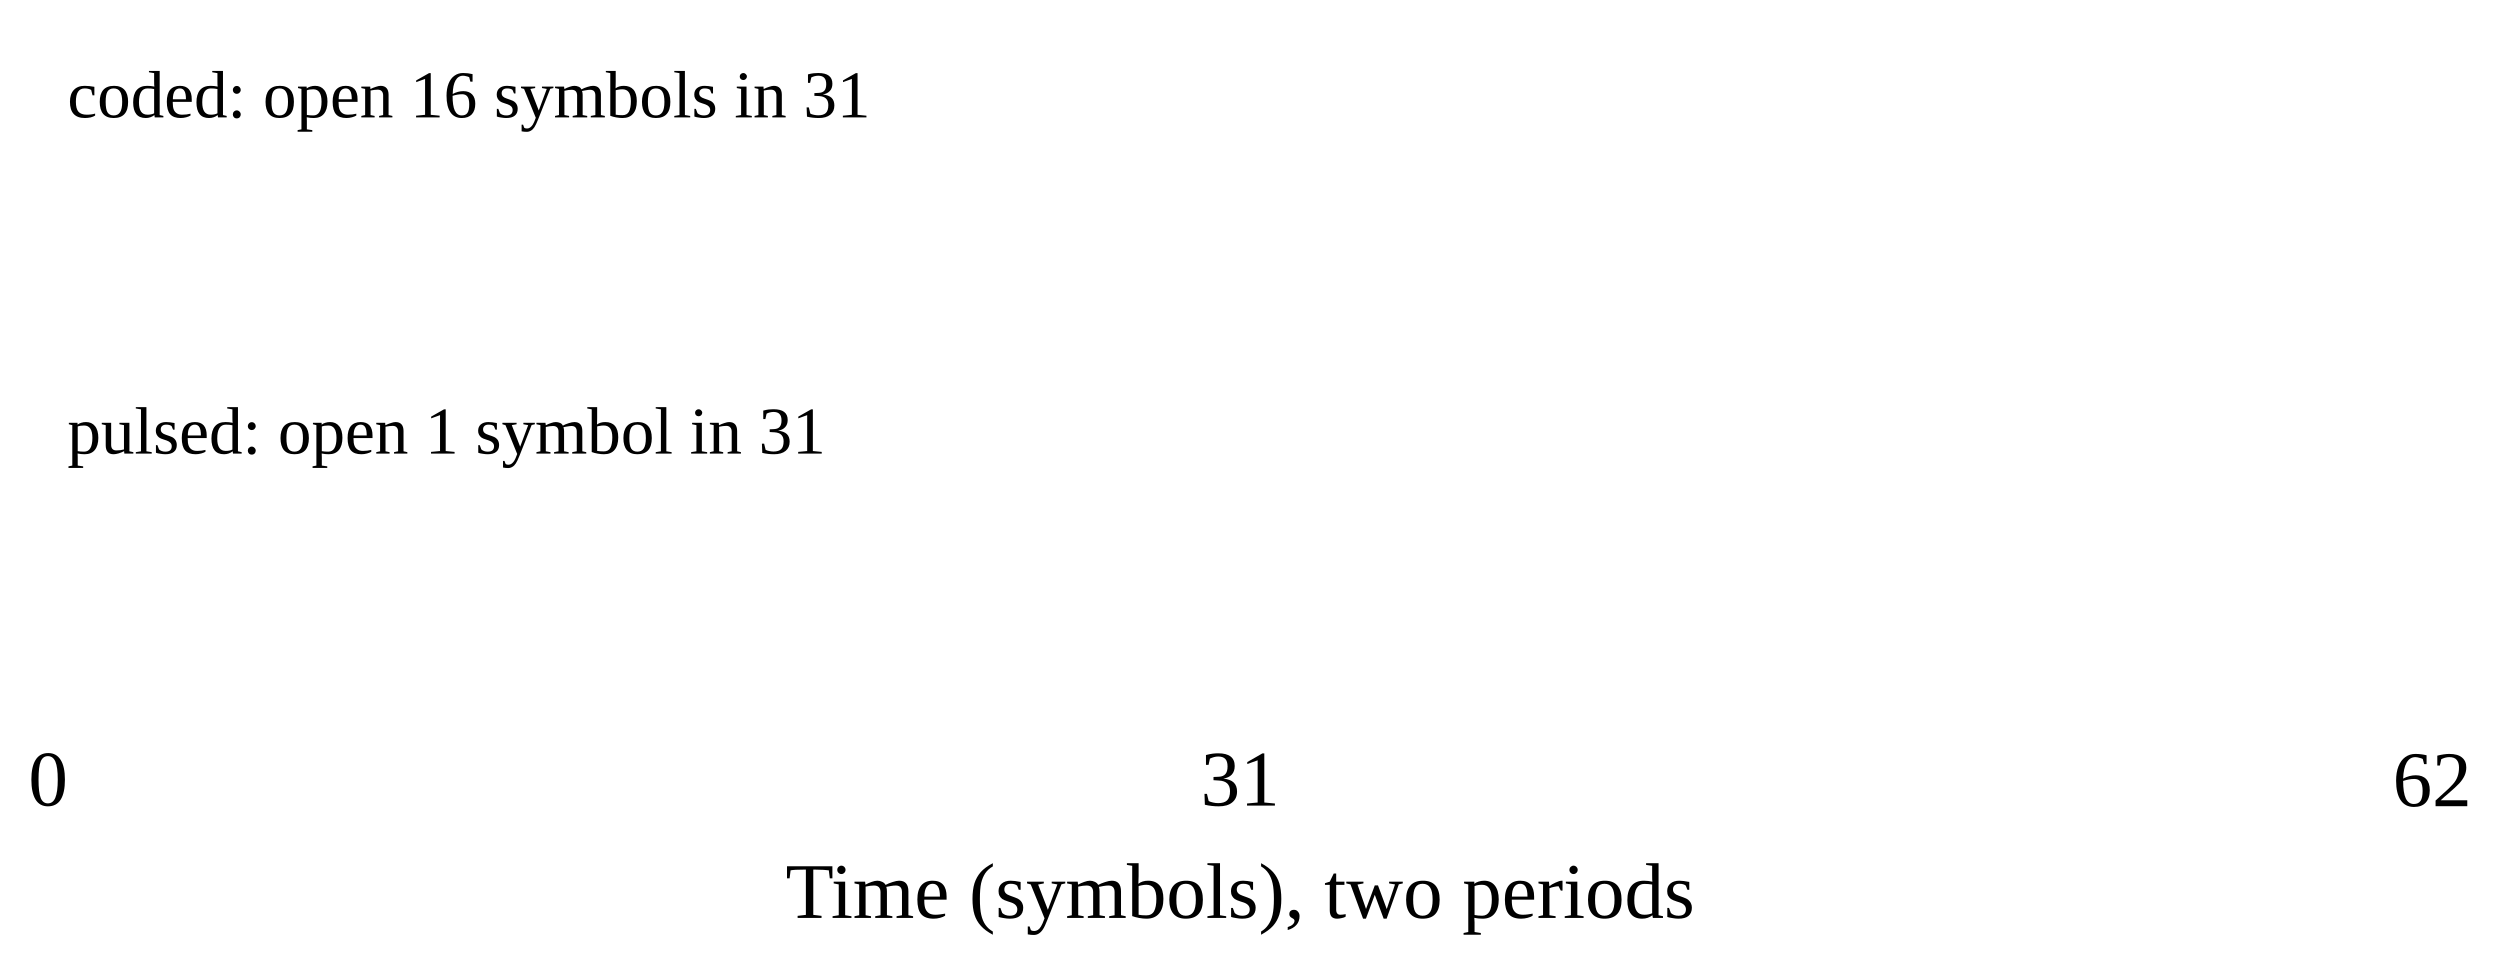
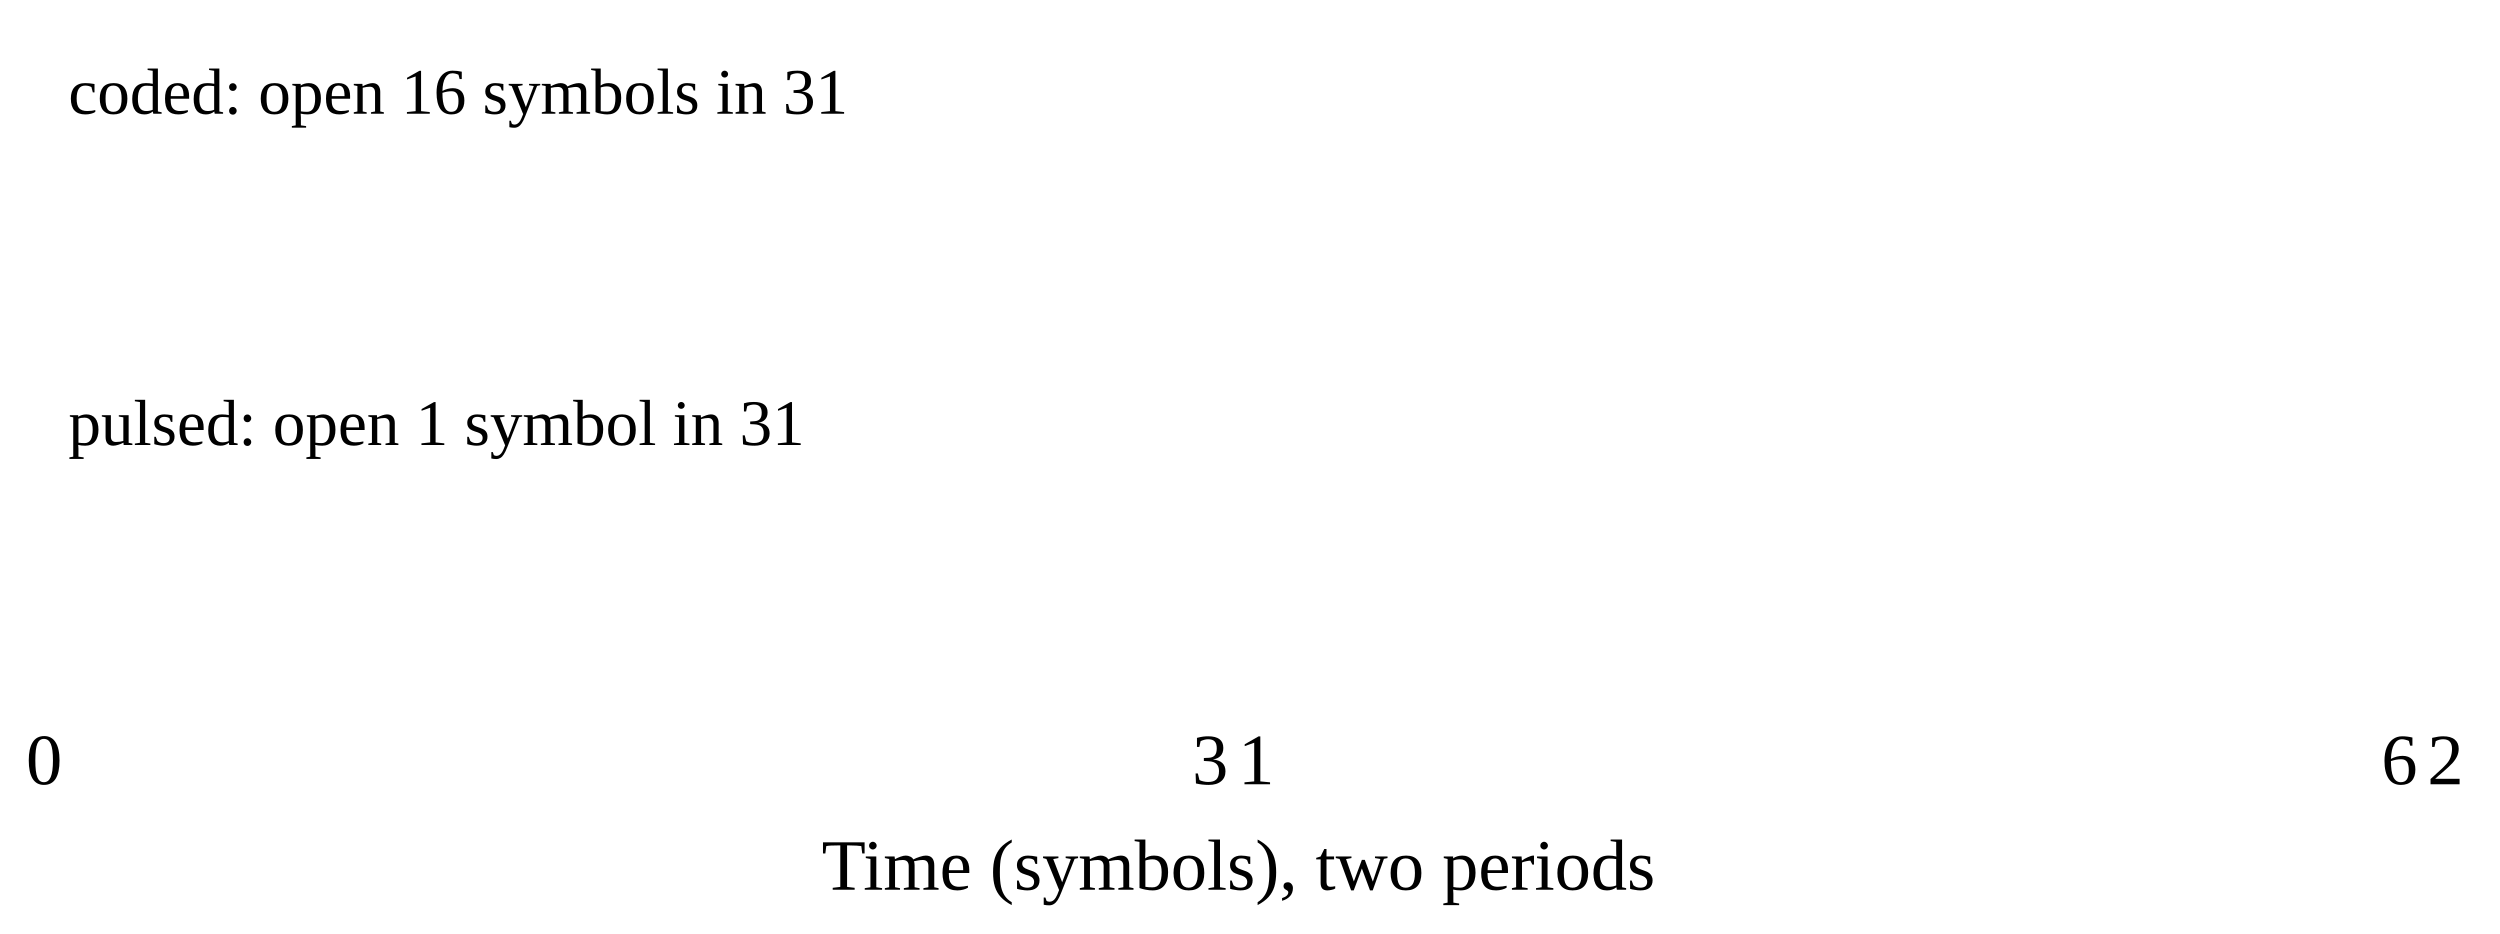
- <svg xmlns="http://www.w3.org/2000/svg" xmlns:xlink="http://www.w3.org/1999/xlink" class="chart" aria-hidden="true" focusable="false" viewBox="0 0 316.74 122.4" version="1.1">
+ <svg xmlns="http://www.w3.org/2000/svg" xmlns:xlink="http://www.w3.org/1999/xlink" class="chart" aria-hidden="true" focusable="false" viewBox="0 0 345.48 128.956" version="1.1">
  <defs>
  </defs>
  <g id="phd-coding-figure_1">
    <g id="phd-coding-patch_1">
-       <path d="M -0 122.4  L 316.74 122.4  L 316.74 0  L -0 0  L -0 122.4  z " fill="none" />
+       <path d="M 0 128.956  L 345.48 128.956  L 345.48 0  L 0 0  L 0 128.956  z " fill="none" />
    </g>
    <g id="phd-coding-axes_1">
      <g id="phd-coding-patch_2">
-         <path d="M 6.1 91.3  L 308.14 91.3  L 308.14 3.6  L 6.1 3.6  L 6.1 91.3  z " fill="none" />
+         <path d="M 6.8 97.855  L 335.48 97.855  L 335.48 3.6  L 6.8 3.6  L 6.8 97.855  z " fill="none" />
      </g>
      <g id="phd-coding-matplotlib.axis_1">
        <g id="phd-coding-xtick_1">
          <g id="phd-coding-line2d_1">
+             <path d="M 6.8 97.855  L 6.8 3.6  " clip-path="url(#phd-coding-p7cd63e868e)" fill="none" stroke-width="0.5" stroke-linecap="square" class="s-grid" />
+           </g>
+           <g id="phd-coding-line2d_2">
            <defs>
              <path id="phd-coding-mae40bbd23d" d="M 0 0  L 0 -3  " stroke-width="0.5" class="s-fg" />
            </defs>
            <g>
-               <use xlink:href="#phd-coding-mae40bbd23d" x="6.1" y="91.3" stroke-width="0.5" class="f-fg s-fg" />
+               <use xlink:href="#phd-coding-mae40bbd23d" x="6.8" y="97.855" stroke-width="0.5" class="f-fg s-fg" />
            </g>
          </g>
-           <g id="phd-coding-line2d_2">
+           <g id="phd-coding-line2d_3">
            <defs>
              <path id="phd-coding-m6ab5fe8380" d="M 0 0  L 0 3  " stroke-width="0.5" class="s-fg" />
            </defs>
            <g>
-               <use xlink:href="#phd-coding-m6ab5fe8380" x="6.1" y="3.6" stroke-width="0.5" class="f-fg s-fg" />
+               <use xlink:href="#phd-coding-m6ab5fe8380" x="6.8" y="3.6" stroke-width="0.5" class="f-fg s-fg" />
            </g>
          </g>
          <g id="phd-coding-text_1">
-             <g class="f-fg" transform="translate(3.6 102.3)">
+             <g class="f-fg" transform="translate(3.6 108.953)">
              <text>
-                 <tspan x="0" y="-0.234" font-size="10px" class="f-fg">0</tspan>
+                 <tspan x="0" y="-0.578" font-size="10px" class="f-fg">0</tspan>
              </text>
            </g>
          </g>
        </g>
        <g id="phd-coding-xtick_2">
-           <g id="phd-coding-line2d_3">
+           <g id="phd-coding-line2d_4">
+             <path d="M 171.14 97.855  L 171.14 3.6  " clip-path="url(#phd-coding-p7cd63e868e)" fill="none" stroke-width="0.5" stroke-linecap="square" class="s-grid" />
+           </g>
+           <g id="phd-coding-line2d_5">
            <g>
-               <use xlink:href="#phd-coding-mae40bbd23d" x="157.12" y="91.3" stroke-width="0.5" class="f-fg s-fg" />
+               <use xlink:href="#phd-coding-mae40bbd23d" x="171.14" y="97.855" stroke-width="0.5" class="f-fg s-fg" />
            </g>
          </g>
-           <g id="phd-coding-line2d_4">
+           <g id="phd-coding-line2d_6">
            <g>
-               <use xlink:href="#phd-coding-m6ab5fe8380" x="157.12" y="3.6" stroke-width="0.5" class="f-fg s-fg" />
+               <use xlink:href="#phd-coding-m6ab5fe8380" x="171.14" y="3.6" stroke-width="0.5" class="f-fg s-fg" />
            </g>
          </g>
          <g id="phd-coding-text_2">
-             <g class="f-fg" transform="translate(152.12 102.3)">
+             <g class="f-fg" transform="translate(164.74 108.953)">
              <text>
-                 <tspan x="0" y="-0.234" font-size="10px" class="f-fg">3</tspan>
-                 <tspan x="5" y="-0.234" font-size="10px" class="f-fg">1</tspan>
+                 <tspan x="0" y="-0.578" font-size="10px" class="f-fg">3</tspan>
+                 <tspan x="6.362" y="-0.578" font-size="10px" class="f-fg">1</tspan>
              </text>
            </g>
          </g>
        </g>
        <g id="phd-coding-xtick_3">
-           <g id="phd-coding-line2d_5">
+           <g id="phd-coding-line2d_7">
+             <path d="M 335.48 97.855  L 335.48 3.6  " clip-path="url(#phd-coding-p7cd63e868e)" fill="none" stroke-width="0.5" stroke-linecap="square" class="s-grid" />
+           </g>
+           <g id="phd-coding-line2d_8">
            <g>
-               <use xlink:href="#phd-coding-mae40bbd23d" x="308.14" y="91.3" stroke-width="0.5" class="f-fg s-fg" />
+               <use xlink:href="#phd-coding-mae40bbd23d" x="335.48" y="97.855" stroke-width="0.5" class="f-fg s-fg" />
            </g>
          </g>
-           <g id="phd-coding-line2d_6">
+           <g id="phd-coding-line2d_9">
            <g>
-               <use xlink:href="#phd-coding-m6ab5fe8380" x="308.14" y="3.6" stroke-width="0.5" class="f-fg s-fg" />
+               <use xlink:href="#phd-coding-m6ab5fe8380" x="335.48" y="3.6" stroke-width="0.5" class="f-fg s-fg" />
            </g>
          </g>
          <g id="phd-coding-text_3">
-             <g class="f-fg" transform="translate(303.14 102.3)">
+             <g class="f-fg" transform="translate(329.08 108.953)">
              <text>
-                 <tspan x="0" y="-0.156" font-size="10px" class="f-fg">6</tspan>
-                 <tspan x="5" y="-0.156" font-size="10px" class="f-fg">2</tspan>
+                 <tspan x="0" y="-0.578" font-size="10px" class="f-fg">6</tspan>
+                 <tspan x="6.362" y="-0.578" font-size="10px" class="f-fg">2</tspan>
              </text>
            </g>
          </g>
        </g>
        <g id="phd-coding-text_4">
-           <text font-size="10px" text-anchor="middle" class="f-fg" x="157.12" y="116.3" transform="rotate(-0 157.12 116.3)">Time (symbols), two periods</text>
+           <text font-size="10px" text-anchor="middle" class="f-fg" x="171.14" y="122.954" transform="rotate(-0 171.14 122.9537)">Time (symbols), two periods</text>
        </g>
      </g>
      <g id="phd-coding-matplotlib.axis_2" />
-       <g id="phd-coding-line2d_7">
-         <path d="M 6.1 18.634  L 10.972 18.634  L 10.972 43.691  L 15.843 43.691  L 15.843 43.691  L 20.715 43.691  L 20.715 18.634  L 25.586 18.634  L 25.586 43.691  L 30.458 43.691  L 30.458 18.634  L 35.33 18.634  L 35.33 18.634  L 40.201 18.634  L 40.201 43.691  L 45.073 43.691  L 45.073 43.691  L 49.945 43.691  L 49.945 18.634  L 54.816 18.634  L 54.816 18.634  L 59.688 18.634  L 59.688 18.634  L 64.559 18.634  L 64.559 18.634  L 69.431 18.634  L 69.431 18.634  L 74.303 18.634  L 74.303 43.691  L 79.174 43.691  L 79.174 43.691  L 84.046 43.691  L 84.046 43.691  L 88.917 43.691  L 88.917 18.634  L 93.789 18.634  L 93.789 18.634  L 98.661 18.634  L 98.661 43.691  L 103.532 43.691  L 103.532 18.634  L 108.404 18.634  L 108.404 18.634  L 113.275 18.634  L 113.275 18.634  L 118.147 18.634  L 118.147 43.691  L 123.019 43.691  L 123.019 18.634  L 127.89 18.634  L 127.89 43.691  L 132.762 43.691  L 132.762 18.634  L 137.634 18.634  L 137.634 43.691  L 142.505 43.691  L 142.505 43.691  L 147.377 43.691  L 147.377 43.691  L 152.248 43.691  L 152.248 43.691  L 157.12 43.691  L 157.12 18.634  L 161.992 18.634  L 161.992 43.691  L 166.863 43.691  L 166.863 43.691  L 171.735 43.691  L 171.735 18.634  L 176.606 18.634  L 176.606 43.691  L 181.478 43.691  L 181.478 18.634  L 186.35 18.634  L 186.35 18.634  L 191.221 18.634  L 191.221 43.691  L 196.093 43.691  L 196.093 43.691  L 200.965 43.691  L 200.965 18.634  L 205.836 18.634  L 205.836 18.634  L 210.708 18.634  L 210.708 18.634  L 215.579 18.634  L 215.579 18.634  L 220.451 18.634  L 220.451 18.634  L 225.323 18.634  L 225.323 43.691  L 230.194 43.691  L 230.194 43.691  L 235.066 43.691  L 235.066 43.691  L 239.937 43.691  L 239.937 18.634  L 244.809 18.634  L 244.809 18.634  L 249.681 18.634  L 249.681 43.691  L 254.552 43.691  L 254.552 18.634  L 259.424 18.634  L 259.424 18.634  L 264.295 18.634  L 264.295 18.634  L 269.167 18.634  L 269.167 43.691  L 274.039 43.691  L 274.039 18.634  L 278.91 18.634  L 278.91 43.691  L 283.782 43.691  L 283.782 18.634  L 288.654 18.634  L 288.654 43.691  L 293.525 43.691  L 293.525 43.691  L 298.397 43.691  L 298.397 43.691  L 303.268 43.691  L 303.268 43.691  L 308.14 43.691  L 308.14 43.691  " clip-path="url(#phd-coding-p5833511587)" fill="none" stroke-width="1.1" stroke-linecap="square" class="s-c5" />
-       </g>
-       <g id="phd-coding-line2d_8">
-         <path d="M 6.1 61.231  L 10.972 61.231  L 10.972 86.289  L 15.843 86.289  L 15.843 86.289  L 20.715 86.289  L 20.715 86.289  L 25.586 86.289  L 25.586 86.289  L 30.458 86.289  L 30.458 86.289  L 35.33 86.289  L 35.33 86.289  L 40.201 86.289  L 40.201 86.289  L 45.073 86.289  L 45.073 86.289  L 49.945 86.289  L 49.945 86.289  L 54.816 86.289  L 54.816 86.289  L 59.688 86.289  L 59.688 86.289  L 64.559 86.289  L 64.559 86.289  L 69.431 86.289  L 69.431 86.289  L 74.303 86.289  L 74.303 86.289  L 79.174 86.289  L 79.174 86.289  L 84.046 86.289  L 84.046 86.289  L 88.917 86.289  L 88.917 86.289  L 93.789 86.289  L 93.789 86.289  L 98.661 86.289  L 98.661 86.289  L 103.532 86.289  L 103.532 86.289  L 108.404 86.289  L 108.404 86.289  L 113.275 86.289  L 113.275 86.289  L 118.147 86.289  L 118.147 86.289  L 123.019 86.289  L 123.019 86.289  L 127.89 86.289  L 127.89 86.289  L 132.762 86.289  L 132.762 86.289  L 137.634 86.289  L 137.634 86.289  L 142.505 86.289  L 142.505 86.289  L 147.377 86.289  L 147.377 86.289  L 152.248 86.289  L 152.248 86.289  L 157.12 86.289  L 157.12 61.231  L 161.992 61.231  L 161.992 86.289  L 166.863 86.289  L 166.863 86.289  L 171.735 86.289  L 171.735 86.289  L 176.606 86.289  L 176.606 86.289  L 181.478 86.289  L 181.478 86.289  L 186.35 86.289  L 186.35 86.289  L 191.221 86.289  L 191.221 86.289  L 196.093 86.289  L 196.093 86.289  L 200.965 86.289  L 200.965 86.289  L 205.836 86.289  L 205.836 86.289  L 210.708 86.289  L 210.708 86.289  L 215.579 86.289  L 215.579 86.289  L 220.451 86.289  L 220.451 86.289  L 225.323 86.289  L 225.323 86.289  L 230.194 86.289  L 230.194 86.289  L 235.066 86.289  L 235.066 86.289  L 239.937 86.289  L 239.937 86.289  L 244.809 86.289  L 244.809 86.289  L 249.681 86.289  L 249.681 86.289  L 254.552 86.289  L 254.552 86.289  L 259.424 86.289  L 259.424 86.289  L 264.295 86.289  L 264.295 86.289  L 269.167 86.289  L 269.167 86.289  L 274.039 86.289  L 274.039 86.289  L 278.91 86.289  L 278.91 86.289  L 283.782 86.289  L 283.782 86.289  L 288.654 86.289  L 288.654 86.289  L 293.525 86.289  L 293.525 86.289  L 298.397 86.289  L 298.397 86.289  L 303.268 86.289  L 303.268 86.289  L 308.14 86.289  L 308.14 86.289  " clip-path="url(#phd-coding-p5833511587)" fill="none" stroke-width="1.1" stroke-linecap="square" class="s-c4" />
-       </g>
-       <g id="phd-coding-line2d_9">
-         <path d="M 6.1 91.3  L 6.1 3.6  " clip-path="url(#phd-coding-p5833511587)" fill="none" stroke-dasharray="0.7,1.155" stroke-dashoffset="0" stroke-width="0.7" class="s-dim" />
-       </g>
      <g id="phd-coding-line2d_10">
-         <path d="M 157.12 91.3  L 157.12 3.6  " clip-path="url(#phd-coding-p5833511587)" fill="none" stroke-dasharray="0.7,1.155" stroke-dashoffset="0" stroke-width="0.7" class="s-dim" />
+         <path d="M 6.8 19.758  L 12.101 19.758  L 12.101 46.688  L 17.403 46.688  L 17.403 46.688  L 22.704 46.688  L 22.704 19.758  L 28.005 19.758  L 28.005 46.688  L 33.306 46.688  L 33.306 19.758  L 38.608 19.758  L 38.608 19.758  L 43.909 19.758  L 43.909 46.688  L 49.21 46.688  L 49.21 46.688  L 54.512 46.688  L 54.512 19.758  L 59.813 19.758  L 59.813 19.758  L 65.114 19.758  L 65.114 19.758  L 70.415 19.758  L 70.415 19.758  L 75.717 19.758  L 75.717 19.758  L 81.018 19.758  L 81.018 46.688  L 86.319 46.688  L 86.319 46.688  L 91.621 46.688  L 91.621 46.688  L 96.922 46.688  L 96.922 19.758  L 102.223 19.758  L 102.223 19.758  L 107.525 19.758  L 107.525 46.688  L 112.826 46.688  L 112.826 19.758  L 118.127 19.758  L 118.127 19.758  L 123.428 19.758  L 123.428 19.758  L 128.73 19.758  L 128.73 46.688  L 134.031 46.688  L 134.031 19.758  L 139.332 19.758  L 139.332 46.688  L 144.634 46.688  L 144.634 19.758  L 149.935 19.758  L 149.935 46.688  L 155.236 46.688  L 155.236 46.688  L 160.537 46.688  L 160.537 46.688  L 165.839 46.688  L 165.839 46.688  L 171.14 46.688  L 171.14 19.758  L 176.441 19.758  L 176.441 46.688  L 181.743 46.688  L 181.743 46.688  L 187.044 46.688  L 187.044 19.758  L 192.345 19.758  L 192.345 46.688  L 197.646 46.688  L 197.646 19.758  L 202.948 19.758  L 202.948 19.758  L 208.249 19.758  L 208.249 46.688  L 213.55 46.688  L 213.55 46.688  L 218.852 46.688  L 218.852 19.758  L 224.153 19.758  L 224.153 19.758  L 229.454 19.758  L 229.454 19.758  L 234.755 19.758  L 234.755 19.758  L 240.057 19.758  L 240.057 19.758  L 245.358 19.758  L 245.358 46.688  L 250.659 46.688  L 250.659 46.688  L 255.961 46.688  L 255.961 46.688  L 261.262 46.688  L 261.262 19.758  L 266.563 19.758  L 266.563 19.758  L 271.865 19.758  L 271.865 46.688  L 277.166 46.688  L 277.166 19.758  L 282.467 19.758  L 282.467 19.758  L 287.768 19.758  L 287.768 19.758  L 293.07 19.758  L 293.07 46.688  L 298.371 46.688  L 298.371 19.758  L 303.672 19.758  L 303.672 46.688  L 308.974 46.688  L 308.974 19.758  L 314.275 19.758  L 314.275 46.688  L 319.576 46.688  L 319.576 46.688  L 324.877 46.688  L 324.877 46.688  L 330.179 46.688  L 330.179 46.688  L 335.48 46.688  L 335.48 46.688  " clip-path="url(#phd-coding-p7cd63e868e)" fill="none" stroke-width="1.1" stroke-linecap="square" class="s-c5" />
      </g>
      <g id="phd-coding-line2d_11">
-         <path d="M 308.14 91.3  L 308.14 3.6  " clip-path="url(#phd-coding-p5833511587)" fill="none" stroke-dasharray="0.7,1.155" stroke-dashoffset="0" stroke-width="0.7" class="s-dim" />
+         <path d="M 6.8 65.539  L 12.101 65.539  L 12.101 92.469  L 17.403 92.469  L 17.403 92.469  L 22.704 92.469  L 22.704 92.469  L 28.005 92.469  L 28.005 92.469  L 33.306 92.469  L 33.306 92.469  L 38.608 92.469  L 38.608 92.469  L 43.909 92.469  L 43.909 92.469  L 49.21 92.469  L 49.21 92.469  L 54.512 92.469  L 54.512 92.469  L 59.813 92.469  L 59.813 92.469  L 65.114 92.469  L 65.114 92.469  L 70.415 92.469  L 70.415 92.469  L 75.717 92.469  L 75.717 92.469  L 81.018 92.469  L 81.018 92.469  L 86.319 92.469  L 86.319 92.469  L 91.621 92.469  L 91.621 92.469  L 96.922 92.469  L 96.922 92.469  L 102.223 92.469  L 102.223 92.469  L 107.525 92.469  L 107.525 92.469  L 112.826 92.469  L 112.826 92.469  L 118.127 92.469  L 118.127 92.469  L 123.428 92.469  L 123.428 92.469  L 128.73 92.469  L 128.73 92.469  L 134.031 92.469  L 134.031 92.469  L 139.332 92.469  L 139.332 92.469  L 144.634 92.469  L 144.634 92.469  L 149.935 92.469  L 149.935 92.469  L 155.236 92.469  L 155.236 92.469  L 160.537 92.469  L 160.537 92.469  L 165.839 92.469  L 165.839 92.469  L 171.14 92.469  L 171.14 65.539  L 176.441 65.539  L 176.441 92.469  L 181.743 92.469  L 181.743 92.469  L 187.044 92.469  L 187.044 92.469  L 192.345 92.469  L 192.345 92.469  L 197.646 92.469  L 197.646 92.469  L 202.948 92.469  L 202.948 92.469  L 208.249 92.469  L 208.249 92.469  L 213.55 92.469  L 213.55 92.469  L 218.852 92.469  L 218.852 92.469  L 224.153 92.469  L 224.153 92.469  L 229.454 92.469  L 229.454 92.469  L 234.755 92.469  L 234.755 92.469  L 240.057 92.469  L 240.057 92.469  L 245.358 92.469  L 245.358 92.469  L 250.659 92.469  L 250.659 92.469  L 255.961 92.469  L 255.961 92.469  L 261.262 92.469  L 261.262 92.469  L 266.563 92.469  L 266.563 92.469  L 271.865 92.469  L 271.865 92.469  L 277.166 92.469  L 277.166 92.469  L 282.467 92.469  L 282.467 92.469  L 287.768 92.469  L 287.768 92.469  L 293.07 92.469  L 293.07 92.469  L 298.371 92.469  L 298.371 92.469  L 303.672 92.469  L 303.672 92.469  L 308.974 92.469  L 308.974 92.469  L 314.275 92.469  L 314.275 92.469  L 319.576 92.469  L 319.576 92.469  L 324.877 92.469  L 324.877 92.469  L 330.179 92.469  L 330.179 92.469  L 335.48 92.469  L 335.48 92.469  " clip-path="url(#phd-coding-p7cd63e868e)" fill="none" stroke-width="1.1" stroke-linecap="square" class="s-c4" />
+       </g>
+       <g id="phd-coding-line2d_12">
+         <path d="M 6.8 97.855  L 6.8 3.6  " clip-path="url(#phd-coding-p7cd63e868e)" fill="none" stroke-dasharray="0.7,1.155" stroke-dashoffset="0" stroke-width="0.7" class="s-dim" />
+       </g>
+       <g id="phd-coding-line2d_13">
+         <path d="M 171.14 97.855  L 171.14 3.6  " clip-path="url(#phd-coding-p7cd63e868e)" fill="none" stroke-dasharray="0.7,1.155" stroke-dashoffset="0" stroke-width="0.7" class="s-dim" />
+       </g>
+       <g id="phd-coding-line2d_14">
+         <path d="M 335.48 97.855  L 335.48 3.6  " clip-path="url(#phd-coding-p7cd63e868e)" fill="none" stroke-dasharray="0.7,1.155" stroke-dashoffset="0" stroke-width="0.7" class="s-dim" />
      </g>
      <g id="phd-coding-patch_3">
-         <path d="M 6.1 91.3  L 308.14 91.3  " fill="none" stroke-width="0.6" stroke-linejoin="miter" stroke-linecap="square" class="s-fg" />
+         <path d="M 6.8 97.855  L 335.48 97.855  " fill="none" stroke-width="0.6" stroke-linejoin="miter" stroke-linecap="square" class="s-fg" />
      </g>
      <g id="phd-coding-text_5">
-         <text font-size="8.5px" text-anchor="start" class="f-c5" x="8.536" y="14.876" transform="rotate(-0 8.535806 14.87571)">coded: open 16 symbols in 31</text>
+         <text font-size="9px" text-anchor="start" class="f-c5" x="9.451" y="15.719" transform="rotate(-0 9.450645 15.71854)">coded: open 16 symbols in 31</text>
      </g>
      <g id="phd-coding-text_6">
-         <text font-size="8.5px" text-anchor="start" class="f-c4" x="8.536" y="57.473" transform="rotate(-0 8.535806 57.47286)">pulsed: open 1 symbol in 31</text>
+         <text font-size="9px" text-anchor="start" class="f-c4" x="9.451" y="61.5" transform="rotate(-0 9.450645 61.49969)">pulsed: open 1 symbol in 31</text>
      </g>
    </g>
  </g>
  <defs>
-     <clipPath id="phd-coding-p5833511587">
-       <rect x="6.1" y="3.6" width="302.04" height="87.7" />
+     <clipPath id="phd-coding-p7cd63e868e">
+       <rect x="6.8" y="3.6" width="328.68" height="94.255" />
    </clipPath>
  </defs>
</svg>
